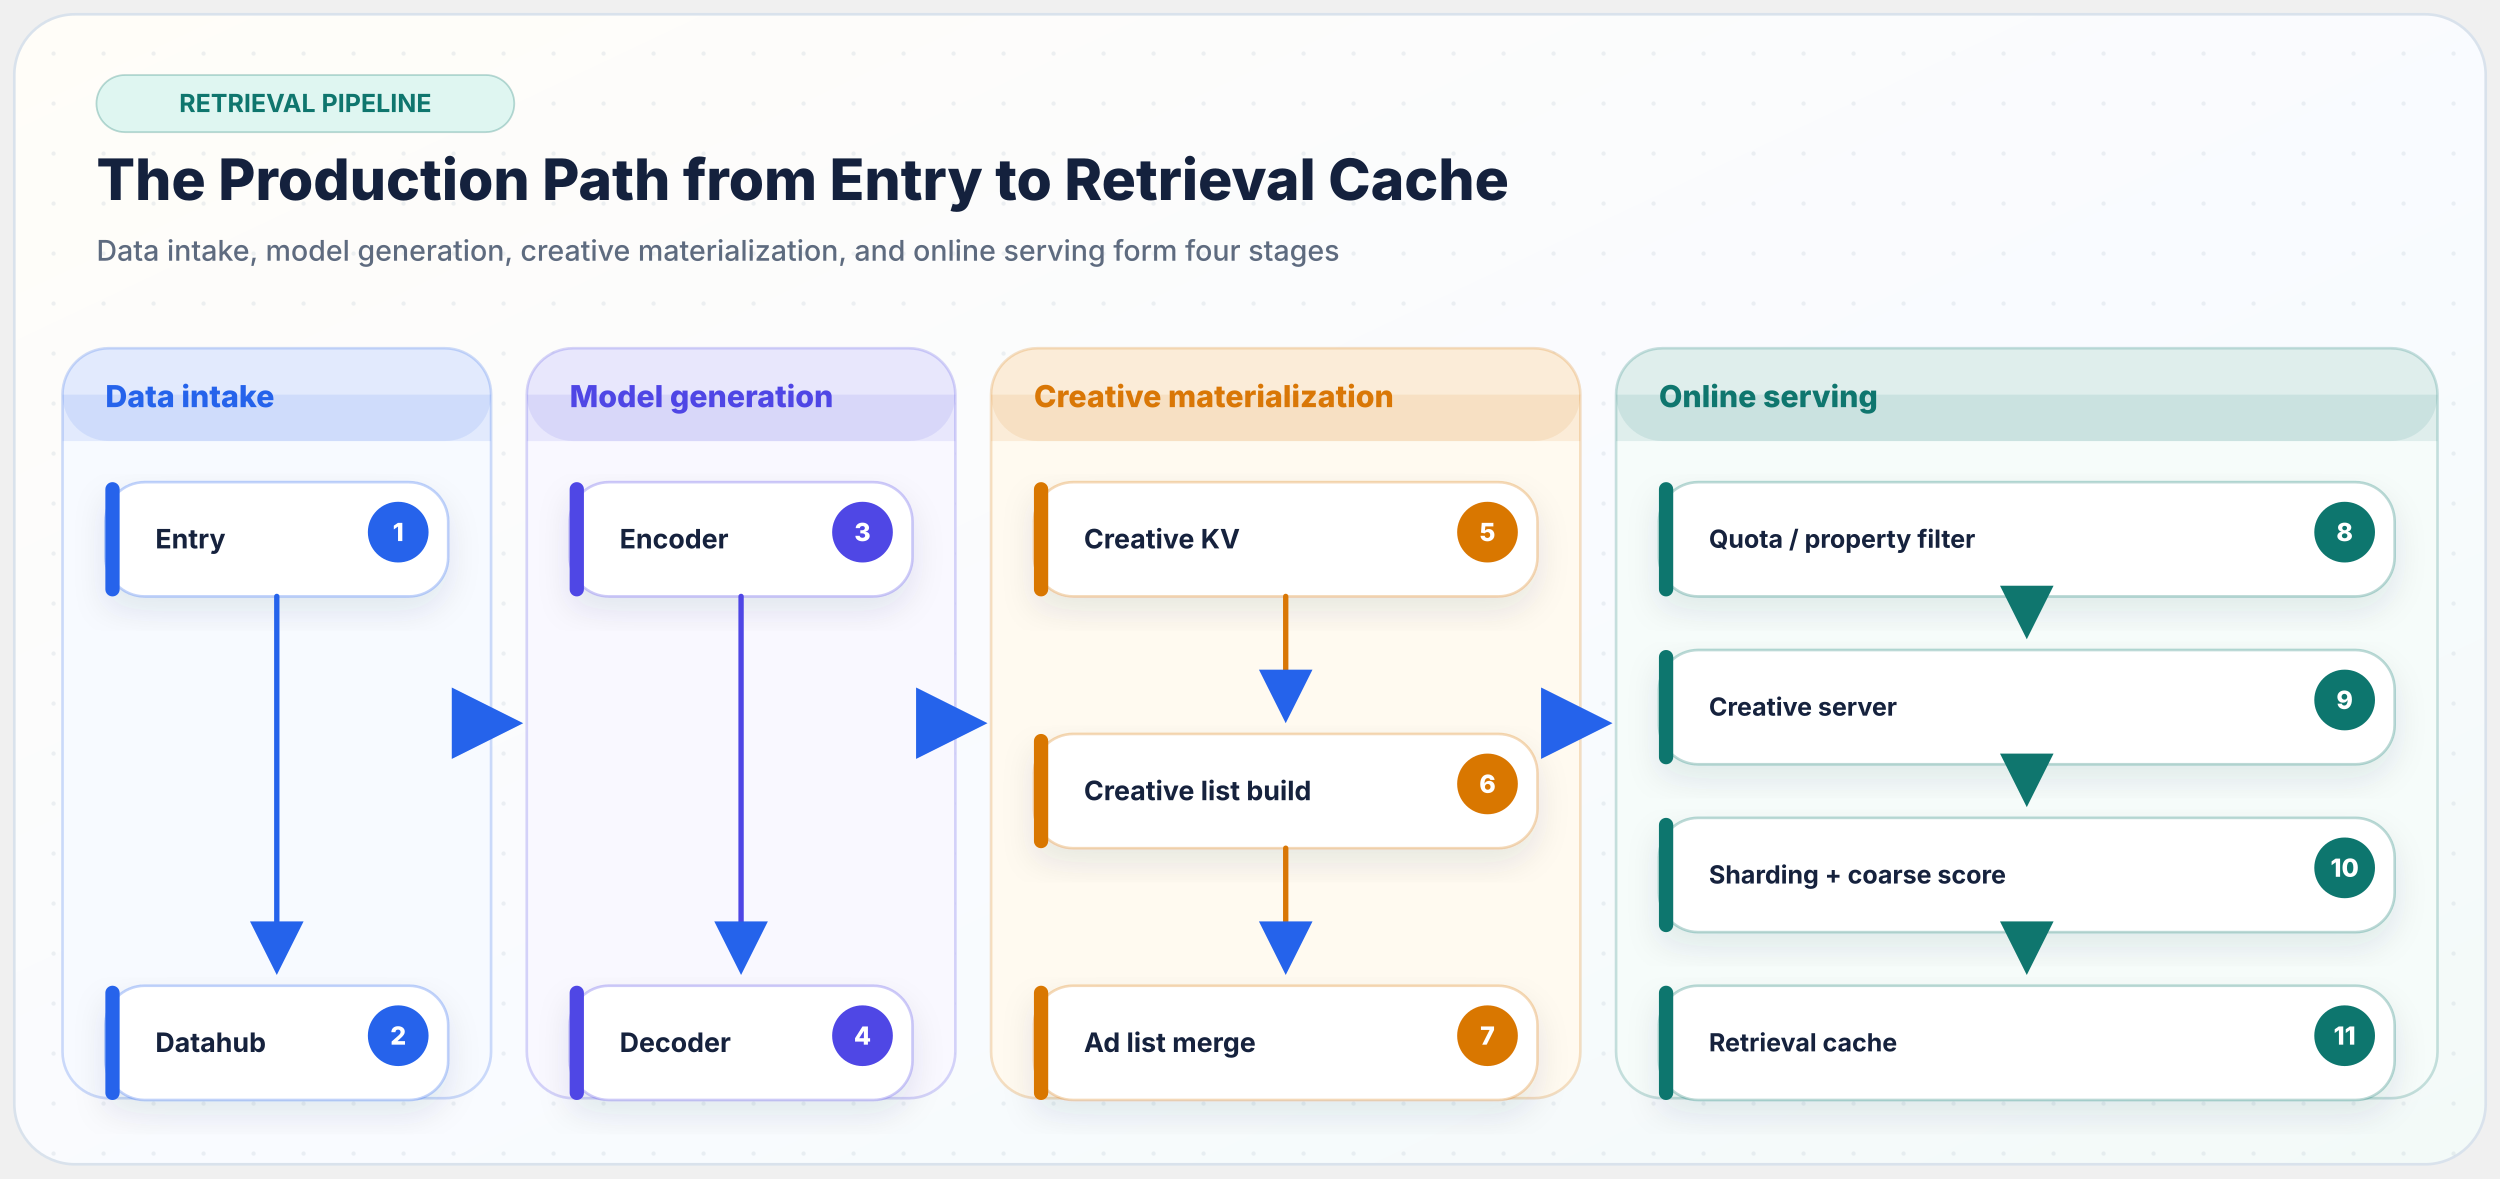
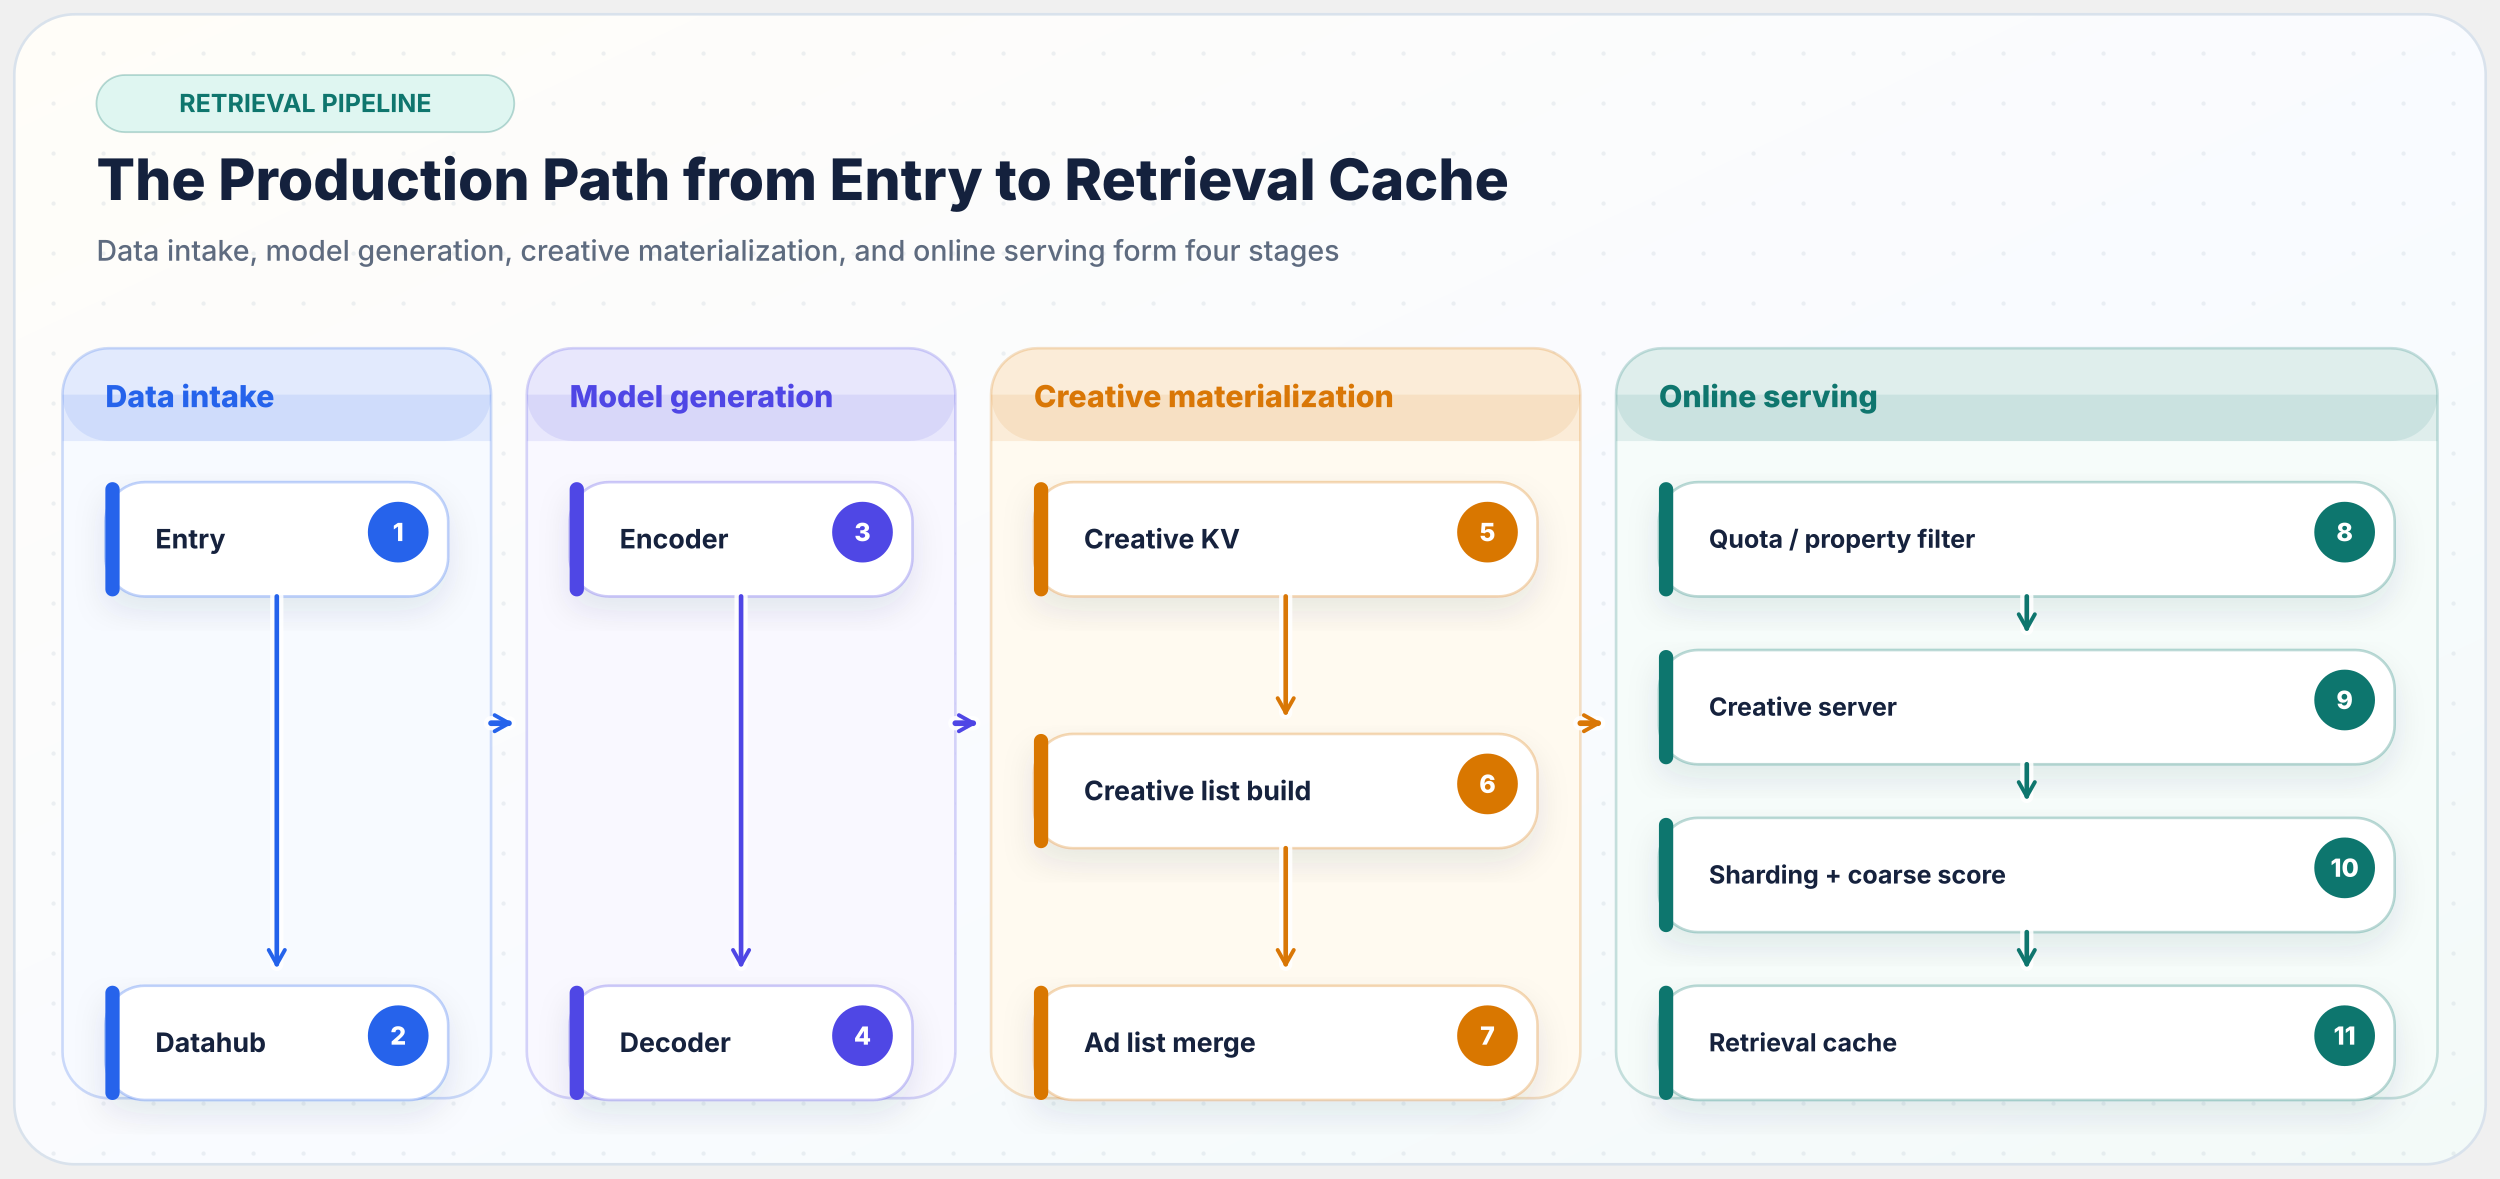
<svg xmlns="http://www.w3.org/2000/svg" width="1400" height="660" viewBox="0 0 1400 660" role="img" aria-labelledby="diagram-title diagram-desc">
  <defs>
    <linearGradient id="paper" x1="0" y1="0" x2="1" y2="1">
      <stop offset="0" stop-color="#fffdf8" />
      <stop offset=".55" stop-color="#f9fbff" />
      <stop offset="1" stop-color="#f3faf8" />
    </linearGradient>
    <pattern id="dots" width="28" height="28" patternUnits="userSpaceOnUse">
      <circle cx="2" cy="2" r="1.2" fill="#9fb0c2" opacity=".18" />
    </pattern>
    <filter id="shadow" x="-20%" y="-20%" width="140%" height="150%">
      <feDropShadow dx="0" dy="8" stdDeviation="9" flood-color="#183153" flood-opacity=".10" />
    </filter>
-     <marker id="arrow" markerWidth="10" markerHeight="10" refX="8" refY="5" orient="auto" markerUnits="strokeWidth">
-       <path d="M 0 0 L 10 5 L 0 10 z" fill="#b8c4d2" />
-     </marker>
-     <marker id="arrowTeal" markerWidth="10" markerHeight="10" refX="8" refY="5" orient="auto" markerUnits="strokeWidth">
-       <path d="M 0 0 L 10 5 L 0 10 z" fill="#0f766e" />
-     </marker>
-     <marker id="arrowBlue" markerWidth="10" markerHeight="10" refX="8" refY="5" orient="auto" markerUnits="strokeWidth">
-       <path d="M 0 0 L 10 5 L 0 10 z" fill="#2563eb" />
-     </marker>
-     <marker id="arrowAmber" markerWidth="10" markerHeight="10" refX="8" refY="5" orient="auto" markerUnits="strokeWidth">
-       <path d="M 0 0 L 10 5 L 0 10 z" fill="#d97706" />
-     </marker>
-     <marker id="arrowRose" markerWidth="10" markerHeight="10" refX="8" refY="5" orient="auto" markerUnits="strokeWidth">
-       <path d="M 0 0 L 10 5 L 0 10 z" fill="#dc4c64" />
+     <marker id="arrow" markerWidth="12" markerHeight="12" refX="10" refY="6" orient="auto" markerUnits="userSpaceOnUse">
+       <path d="M 2 1.5 L 10 6 L 2 10.5" fill="none" stroke="#b8c4d2" stroke-width="2.2" stroke-linecap="round" stroke-linejoin="round" />
+     </marker>
+     <marker id="arrowTeal" markerWidth="12" markerHeight="12" refX="10" refY="6" orient="auto" markerUnits="userSpaceOnUse">
+       <path d="M 2 1.5 L 10 6 L 2 10.5" fill="none" stroke="#0f766e" stroke-width="2.2" stroke-linecap="round" stroke-linejoin="round" />
+     </marker>
+     <marker id="arrowBlue" markerWidth="12" markerHeight="12" refX="10" refY="6" orient="auto" markerUnits="userSpaceOnUse">
+       <path d="M 2 1.5 L 10 6 L 2 10.5" fill="none" stroke="#2563eb" stroke-width="2.2" stroke-linecap="round" stroke-linejoin="round" />
+     </marker>
+     <marker id="arrowIndigo" markerWidth="12" markerHeight="12" refX="10" refY="6" orient="auto" markerUnits="userSpaceOnUse">
+       <path d="M 2 1.5 L 10 6 L 2 10.5" fill="none" stroke="#4f46e5" stroke-width="2.2" stroke-linecap="round" stroke-linejoin="round" />
+     </marker>
+     <marker id="arrowAmber" markerWidth="12" markerHeight="12" refX="10" refY="6" orient="auto" markerUnits="userSpaceOnUse">
+       <path d="M 2 1.5 L 10 6 L 2 10.5" fill="none" stroke="#d97706" stroke-width="2.2" stroke-linecap="round" stroke-linejoin="round" />
+     </marker>
+     <marker id="arrowRose" markerWidth="12" markerHeight="12" refX="10" refY="6" orient="auto" markerUnits="userSpaceOnUse">
+       <path d="M 2 1.5 L 10 6 L 2 10.5" fill="none" stroke="#dc4c64" stroke-width="2.2" stroke-linecap="round" stroke-linejoin="round" />
+     </marker>
+     <marker id="arrowGreen" markerWidth="12" markerHeight="12" refX="10" refY="6" orient="auto" markerUnits="userSpaceOnUse">
+       <path d="M 2 1.5 L 10 6 L 2 10.5" fill="none" stroke="#16865b" stroke-width="2.2" stroke-linecap="round" stroke-linejoin="round" />
    </marker>
  </defs>
  <rect x="8" y="8" width="1384" height="644" rx="34" fill="url(#paper)" stroke="#d9e2ec" stroke-width="1.5" />
  <rect x="8" y="8" width="1384" height="644" rx="34" fill="url(#dots)" />
  <g>
    <rect x="54" y="42" width="234" height="32" rx="16" fill="#dff6f1" stroke="#0f766e" stroke-opacity=".28" />
    <text x="171" y="62.76" text-anchor="middle" font-family="Inter, Noto Sans SC, PingFang SC, Microsoft YaHei, system-ui, sans-serif" font-size="14" font-weight="700" fill="#0f766e" opacity="1">
      <tspan x="171" dy="0">RETRIEVAL PIPELINE</tspan>
    </text>
  </g>
  <text x="54" y="112" text-anchor="start" font-family="Inter, Noto Sans SC, PingFang SC, Microsoft YaHei, system-ui, sans-serif" font-size="32" font-weight="800" fill="#14213d" opacity="1">
    <tspan x="54" dy="0">The Production Path from Entry to Retrieval Cache</tspan>
  </text>
  <text x="54" y="146" text-anchor="start" font-family="Inter, Noto Sans SC, PingFang SC, Microsoft YaHei, system-ui, sans-serif" font-size="16" font-weight="500" fill="#5e6b7f" opacity="1">
    <tspan x="54" dy="0">Data intake, model generation, creative materialization, and online serving form four stages</tspan>
  </text>
  <g>
    <rect x="35" y="195" width="240" height="420" rx="26" fill="#f7faff" stroke="#2563eb" stroke-opacity=".22" stroke-width="1.5" />
    <rect x="35" y="195" width="240" height="52" rx="26" fill="#2563eb" fill-opacity=".1" />
    <rect x="35" y="221" width="240" height="26" fill="#2563eb" fill-opacity=".1" />
    <text x="59" y="228" text-anchor="start" font-family="Inter, Noto Sans SC, PingFang SC, Microsoft YaHei, system-ui, sans-serif" font-size="17" font-weight="800" fill="#2563eb" opacity="1">
      <tspan x="59" dy="0">Data intake</tspan>
    </text>
  </g>
  <g filter="url(#shadow)">
    <rect x="59" y="270" width="192" height="64" rx="22" fill="#ffffff" stroke="#2563eb" stroke-opacity=".28" stroke-width="1.5" />
    <rect x="59" y="270" width="8" height="64" rx="4" fill="#2563eb" />
    <circle cx="223" cy="298" r="17" fill="#2563eb" />
    <text x="223" y="303" text-anchor="middle" font-family="Inter, Noto Sans SC, PingFang SC, Microsoft YaHei, system-ui, sans-serif" font-size="14" font-weight="800" fill="#ffffff" opacity="1">
      <tspan x="223" dy="0">1</tspan>
    </text>
    <text x="87" y="307.1" text-anchor="start" font-family="Inter, Noto Sans SC, PingFang SC, Microsoft YaHei, system-ui, sans-serif" font-size="15" font-weight="750" fill="#14213d" opacity="1">
      <tspan x="87" dy="0">Entry</tspan>
    </text>
  </g>
-   <path d="M 155 334 L 155 540" fill="none" stroke="#2563eb" stroke-width="3" stroke-linecap="round" stroke-linejoin="round" marker-end="url(#arrowBlue)" opacity="1" />
+   <g class="flow-connector" opacity="1">
+     <path d="M 155 334 L 155 540" fill="none" stroke="#ffffff" stroke-opacity=".88" stroke-width="7.4" stroke-linecap="round" stroke-linejoin="round" />
+     <path d="M 155 334 L 155 540" fill="none" stroke="#2563eb" stroke-width="2.6" stroke-linecap="round" stroke-linejoin="round" marker-end="url(#arrowBlue)" />
+   </g>
  <g filter="url(#shadow)">
    <rect x="59" y="552" width="192" height="64" rx="22" fill="#ffffff" stroke="#2563eb" stroke-opacity=".28" stroke-width="1.5" />
    <rect x="59" y="552" width="8" height="64" rx="4" fill="#2563eb" />
    <circle cx="223" cy="580" r="17" fill="#2563eb" />
    <text x="223" y="585" text-anchor="middle" font-family="Inter, Noto Sans SC, PingFang SC, Microsoft YaHei, system-ui, sans-serif" font-size="14" font-weight="800" fill="#ffffff" opacity="1">
      <tspan x="223" dy="0">2</tspan>
    </text>
    <text x="87" y="589.1" text-anchor="start" font-family="Inter, Noto Sans SC, PingFang SC, Microsoft YaHei, system-ui, sans-serif" font-size="15" font-weight="750" fill="#14213d" opacity="1">
      <tspan x="87" dy="0">Datahub</tspan>
    </text>
  </g>
-   <path d="M 275 405 L 285 405" fill="none" stroke="#2563eb" stroke-width="4" stroke-linecap="round" stroke-linejoin="round" marker-end="url(#arrowBlue)" opacity="1" />
+   <g class="flow-connector" opacity="1">
+     <path d="M 275 405 L 285 405" fill="none" stroke="#ffffff" stroke-opacity=".88" stroke-width="8" stroke-linecap="round" stroke-linejoin="round" />
+     <path d="M 275 405 L 285 405" fill="none" stroke="#2563eb" stroke-width="3.2" stroke-linecap="round" stroke-linejoin="round" marker-end="url(#arrowBlue)" />
+   </g>
  <g>
    <rect x="295" y="195" width="240" height="420" rx="26" fill="#f9f8ff" stroke="#4f46e5" stroke-opacity=".22" stroke-width="1.5" />
    <rect x="295" y="195" width="240" height="52" rx="26" fill="#4f46e5" fill-opacity=".1" />
    <rect x="295" y="221" width="240" height="26" fill="#4f46e5" fill-opacity=".1" />
    <text x="319" y="228" text-anchor="start" font-family="Inter, Noto Sans SC, PingFang SC, Microsoft YaHei, system-ui, sans-serif" font-size="17" font-weight="800" fill="#4f46e5" opacity="1">
      <tspan x="319" dy="0">Model generation</tspan>
    </text>
  </g>
  <g filter="url(#shadow)">
    <rect x="319" y="270" width="192" height="64" rx="22" fill="#ffffff" stroke="#4f46e5" stroke-opacity=".28" stroke-width="1.5" />
    <rect x="319" y="270" width="8" height="64" rx="4" fill="#4f46e5" />
    <circle cx="483" cy="298" r="17" fill="#4f46e5" />
    <text x="483" y="303" text-anchor="middle" font-family="Inter, Noto Sans SC, PingFang SC, Microsoft YaHei, system-ui, sans-serif" font-size="14" font-weight="800" fill="#ffffff" opacity="1">
      <tspan x="483" dy="0">3</tspan>
    </text>
    <text x="347" y="307.1" text-anchor="start" font-family="Inter, Noto Sans SC, PingFang SC, Microsoft YaHei, system-ui, sans-serif" font-size="15" font-weight="750" fill="#14213d" opacity="1">
      <tspan x="347" dy="0">Encoder</tspan>
    </text>
  </g>
-   <path d="M 415 334 L 415 540" fill="none" stroke="#4f46e5" stroke-width="3" stroke-linecap="round" stroke-linejoin="round" marker-end="url(#arrowBlue)" opacity="1" />
+   <g class="flow-connector" opacity="1">
+     <path d="M 415 334 L 415 540" fill="none" stroke="#ffffff" stroke-opacity=".88" stroke-width="7.4" stroke-linecap="round" stroke-linejoin="round" />
+     <path d="M 415 334 L 415 540" fill="none" stroke="#4f46e5" stroke-width="2.6" stroke-linecap="round" stroke-linejoin="round" marker-end="url(#arrowIndigo)" />
+   </g>
  <g filter="url(#shadow)">
    <rect x="319" y="552" width="192" height="64" rx="22" fill="#ffffff" stroke="#4f46e5" stroke-opacity=".28" stroke-width="1.5" />
    <rect x="319" y="552" width="8" height="64" rx="4" fill="#4f46e5" />
    <circle cx="483" cy="580" r="17" fill="#4f46e5" />
    <text x="483" y="585" text-anchor="middle" font-family="Inter, Noto Sans SC, PingFang SC, Microsoft YaHei, system-ui, sans-serif" font-size="14" font-weight="800" fill="#ffffff" opacity="1">
      <tspan x="483" dy="0">4</tspan>
    </text>
    <text x="347" y="589.1" text-anchor="start" font-family="Inter, Noto Sans SC, PingFang SC, Microsoft YaHei, system-ui, sans-serif" font-size="15" font-weight="750" fill="#14213d" opacity="1">
      <tspan x="347" dy="0">Decoder</tspan>
    </text>
  </g>
-   <path d="M 535 405 L 545 405" fill="none" stroke="#4f46e5" stroke-width="4" stroke-linecap="round" stroke-linejoin="round" marker-end="url(#arrowBlue)" opacity="1" />
+   <g class="flow-connector" opacity="1">
+     <path d="M 535 405 L 545 405" fill="none" stroke="#ffffff" stroke-opacity=".88" stroke-width="8" stroke-linecap="round" stroke-linejoin="round" />
+     <path d="M 535 405 L 545 405" fill="none" stroke="#4f46e5" stroke-width="3.2" stroke-linecap="round" stroke-linejoin="round" marker-end="url(#arrowIndigo)" />
+   </g>
  <g>
    <rect x="555" y="195" width="330" height="420" rx="26" fill="#fffaf0" stroke="#d97706" stroke-opacity=".22" stroke-width="1.5" />
    <rect x="555" y="195" width="330" height="52" rx="26" fill="#d97706" fill-opacity=".1" />
    <rect x="555" y="221" width="330" height="26" fill="#d97706" fill-opacity=".1" />
    <text x="579" y="228" text-anchor="start" font-family="Inter, Noto Sans SC, PingFang SC, Microsoft YaHei, system-ui, sans-serif" font-size="17" font-weight="800" fill="#d97706" opacity="1">
      <tspan x="579" dy="0">Creative materialization</tspan>
    </text>
  </g>
  <g filter="url(#shadow)">
    <rect x="579" y="270" width="282" height="64" rx="22" fill="#ffffff" stroke="#d97706" stroke-opacity=".28" stroke-width="1.5" />
    <rect x="579" y="270" width="8" height="64" rx="4" fill="#d97706" />
    <circle cx="833" cy="298" r="17" fill="#d97706" />
    <text x="833" y="303" text-anchor="middle" font-family="Inter, Noto Sans SC, PingFang SC, Microsoft YaHei, system-ui, sans-serif" font-size="14" font-weight="800" fill="#ffffff" opacity="1">
      <tspan x="833" dy="0">5</tspan>
    </text>
    <text x="607" y="307.1" text-anchor="start" font-family="Inter, Noto Sans SC, PingFang SC, Microsoft YaHei, system-ui, sans-serif" font-size="15" font-weight="750" fill="#14213d" opacity="1">
      <tspan x="607" dy="0">Creative KV</tspan>
    </text>
  </g>
-   <path d="M 720 334 L 720 399" fill="none" stroke="#d97706" stroke-width="3" stroke-linecap="round" stroke-linejoin="round" marker-end="url(#arrowBlue)" opacity="1" />
+   <g class="flow-connector" opacity="1">
+     <path d="M 720 334 L 720 399" fill="none" stroke="#ffffff" stroke-opacity=".88" stroke-width="7.4" stroke-linecap="round" stroke-linejoin="round" />
+     <path d="M 720 334 L 720 399" fill="none" stroke="#d97706" stroke-width="2.6" stroke-linecap="round" stroke-linejoin="round" marker-end="url(#arrowAmber)" />
+   </g>
  <g filter="url(#shadow)">
    <rect x="579" y="411" width="282" height="64" rx="22" fill="#ffffff" stroke="#d97706" stroke-opacity=".28" stroke-width="1.5" />
    <rect x="579" y="411" width="8" height="64" rx="4" fill="#d97706" />
    <circle cx="833" cy="439" r="17" fill="#d97706" />
    <text x="833" y="444" text-anchor="middle" font-family="Inter, Noto Sans SC, PingFang SC, Microsoft YaHei, system-ui, sans-serif" font-size="14" font-weight="800" fill="#ffffff" opacity="1">
      <tspan x="833" dy="0">6</tspan>
    </text>
    <text x="607" y="448.1" text-anchor="start" font-family="Inter, Noto Sans SC, PingFang SC, Microsoft YaHei, system-ui, sans-serif" font-size="15" font-weight="750" fill="#14213d" opacity="1">
      <tspan x="607" dy="0">Creative list build</tspan>
    </text>
  </g>
-   <path d="M 720 475 L 720 540" fill="none" stroke="#d97706" stroke-width="3" stroke-linecap="round" stroke-linejoin="round" marker-end="url(#arrowBlue)" opacity="1" />
+   <g class="flow-connector" opacity="1">
+     <path d="M 720 475 L 720 540" fill="none" stroke="#ffffff" stroke-opacity=".88" stroke-width="7.4" stroke-linecap="round" stroke-linejoin="round" />
+     <path d="M 720 475 L 720 540" fill="none" stroke="#d97706" stroke-width="2.6" stroke-linecap="round" stroke-linejoin="round" marker-end="url(#arrowAmber)" />
+   </g>
  <g filter="url(#shadow)">
    <rect x="579" y="552" width="282" height="64" rx="22" fill="#ffffff" stroke="#d97706" stroke-opacity=".28" stroke-width="1.5" />
    <rect x="579" y="552" width="8" height="64" rx="4" fill="#d97706" />
    <circle cx="833" cy="580" r="17" fill="#d97706" />
    <text x="833" y="585" text-anchor="middle" font-family="Inter, Noto Sans SC, PingFang SC, Microsoft YaHei, system-ui, sans-serif" font-size="14" font-weight="800" fill="#ffffff" opacity="1">
      <tspan x="833" dy="0">7</tspan>
    </text>
    <text x="607" y="589.1" text-anchor="start" font-family="Inter, Noto Sans SC, PingFang SC, Microsoft YaHei, system-ui, sans-serif" font-size="15" font-weight="750" fill="#14213d" opacity="1">
      <tspan x="607" dy="0">Ad list merge</tspan>
    </text>
  </g>
-   <path d="M 885 405 L 895 405" fill="none" stroke="#d97706" stroke-width="4" stroke-linecap="round" stroke-linejoin="round" marker-end="url(#arrowBlue)" opacity="1" />
+   <g class="flow-connector" opacity="1">
+     <path d="M 885 405 L 895 405" fill="none" stroke="#ffffff" stroke-opacity=".88" stroke-width="8" stroke-linecap="round" stroke-linejoin="round" />
+     <path d="M 885 405 L 895 405" fill="none" stroke="#d97706" stroke-width="3.2" stroke-linecap="round" stroke-linejoin="round" marker-end="url(#arrowAmber)" />
+   </g>
  <g>
    <rect x="905" y="195" width="460" height="420" rx="26" fill="#f6fcfa" stroke="#0f766e" stroke-opacity=".22" stroke-width="1.5" />
    <rect x="905" y="195" width="460" height="52" rx="26" fill="#0f766e" fill-opacity=".1" />
    <rect x="905" y="221" width="460" height="26" fill="#0f766e" fill-opacity=".1" />
    <text x="929" y="228" text-anchor="start" font-family="Inter, Noto Sans SC, PingFang SC, Microsoft YaHei, system-ui, sans-serif" font-size="17" font-weight="800" fill="#0f766e" opacity="1">
      <tspan x="929" dy="0">Online serving</tspan>
    </text>
  </g>
  <g filter="url(#shadow)">
    <rect x="929" y="270" width="412" height="64" rx="22" fill="#ffffff" stroke="#0f766e" stroke-opacity=".28" stroke-width="1.5" />
    <rect x="929" y="270" width="8" height="64" rx="4" fill="#0f766e" />
    <circle cx="1313" cy="298" r="17" fill="#0f766e" />
    <text x="1313" y="303" text-anchor="middle" font-family="Inter, Noto Sans SC, PingFang SC, Microsoft YaHei, system-ui, sans-serif" font-size="14" font-weight="800" fill="#ffffff" opacity="1">
      <tspan x="1313" dy="0">8</tspan>
    </text>
    <text x="957" y="306.76" text-anchor="start" font-family="Inter, Noto Sans SC, PingFang SC, Microsoft YaHei, system-ui, sans-serif" font-size="14" font-weight="750" fill="#14213d" opacity="1">
      <tspan x="957" dy="0">Quota / property filter</tspan>
    </text>
  </g>
-   <path d="M 1135 334 L 1135 352" fill="none" stroke="#0f766e" stroke-width="3" stroke-linecap="round" stroke-linejoin="round" marker-end="url(#arrowTeal)" opacity="1" />
+   <g class="flow-connector" opacity="1">
+     <path d="M 1135 334 L 1135 352" fill="none" stroke="#ffffff" stroke-opacity=".88" stroke-width="7.4" stroke-linecap="round" stroke-linejoin="round" />
+     <path d="M 1135 334 L 1135 352" fill="none" stroke="#0f766e" stroke-width="2.6" stroke-linecap="round" stroke-linejoin="round" marker-end="url(#arrowTeal)" />
+   </g>
  <g filter="url(#shadow)">
    <rect x="929" y="364" width="412" height="64" rx="22" fill="#ffffff" stroke="#0f766e" stroke-opacity=".28" stroke-width="1.5" />
    <rect x="929" y="364" width="8" height="64" rx="4" fill="#0f766e" />
    <circle cx="1313" cy="392" r="17" fill="#0f766e" />
    <text x="1313" y="397" text-anchor="middle" font-family="Inter, Noto Sans SC, PingFang SC, Microsoft YaHei, system-ui, sans-serif" font-size="14" font-weight="800" fill="#ffffff" opacity="1">
      <tspan x="1313" dy="0">9</tspan>
    </text>
    <text x="957" y="400.76" text-anchor="start" font-family="Inter, Noto Sans SC, PingFang SC, Microsoft YaHei, system-ui, sans-serif" font-size="14" font-weight="750" fill="#14213d" opacity="1">
      <tspan x="957" dy="0">Creative server</tspan>
    </text>
  </g>
-   <path d="M 1135 428 L 1135 446" fill="none" stroke="#0f766e" stroke-width="3" stroke-linecap="round" stroke-linejoin="round" marker-end="url(#arrowTeal)" opacity="1" />
+   <g class="flow-connector" opacity="1">
+     <path d="M 1135 428 L 1135 446" fill="none" stroke="#ffffff" stroke-opacity=".88" stroke-width="7.4" stroke-linecap="round" stroke-linejoin="round" />
+     <path d="M 1135 428 L 1135 446" fill="none" stroke="#0f766e" stroke-width="2.6" stroke-linecap="round" stroke-linejoin="round" marker-end="url(#arrowTeal)" />
+   </g>
  <g filter="url(#shadow)">
    <rect x="929" y="458" width="412" height="64" rx="22" fill="#ffffff" stroke="#0f766e" stroke-opacity=".28" stroke-width="1.5" />
    <rect x="929" y="458" width="8" height="64" rx="4" fill="#0f766e" />
    <circle cx="1313" cy="486" r="17" fill="#0f766e" />
    <text x="1313" y="491" text-anchor="middle" font-family="Inter, Noto Sans SC, PingFang SC, Microsoft YaHei, system-ui, sans-serif" font-size="14" font-weight="800" fill="#ffffff" opacity="1">
      <tspan x="1313" dy="0">10</tspan>
    </text>
    <text x="957" y="494.76" text-anchor="start" font-family="Inter, Noto Sans SC, PingFang SC, Microsoft YaHei, system-ui, sans-serif" font-size="14" font-weight="750" fill="#14213d" opacity="1">
      <tspan x="957" dy="0">Sharding + coarse score</tspan>
    </text>
  </g>
-   <path d="M 1135 522 L 1135 540" fill="none" stroke="#0f766e" stroke-width="3" stroke-linecap="round" stroke-linejoin="round" marker-end="url(#arrowTeal)" opacity="1" />
+   <g class="flow-connector" opacity="1">
+     <path d="M 1135 522 L 1135 540" fill="none" stroke="#ffffff" stroke-opacity=".88" stroke-width="7.4" stroke-linecap="round" stroke-linejoin="round" />
+     <path d="M 1135 522 L 1135 540" fill="none" stroke="#0f766e" stroke-width="2.6" stroke-linecap="round" stroke-linejoin="round" marker-end="url(#arrowTeal)" />
+   </g>
  <g filter="url(#shadow)">
    <rect x="929" y="552" width="412" height="64" rx="22" fill="#ffffff" stroke="#0f766e" stroke-opacity=".28" stroke-width="1.5" />
    <rect x="929" y="552" width="8" height="64" rx="4" fill="#0f766e" />
    <circle cx="1313" cy="580" r="17" fill="#0f766e" />
    <text x="1313" y="585" text-anchor="middle" font-family="Inter, Noto Sans SC, PingFang SC, Microsoft YaHei, system-ui, sans-serif" font-size="14" font-weight="800" fill="#ffffff" opacity="1">
      <tspan x="1313" dy="0">11</tspan>
    </text>
    <text x="957" y="588.76" text-anchor="start" font-family="Inter, Noto Sans SC, PingFang SC, Microsoft YaHei, system-ui, sans-serif" font-size="14" font-weight="750" fill="#14213d" opacity="1">
      <tspan x="957" dy="0">Retrieval cache</tspan>
    </text>
  </g>
</svg>
